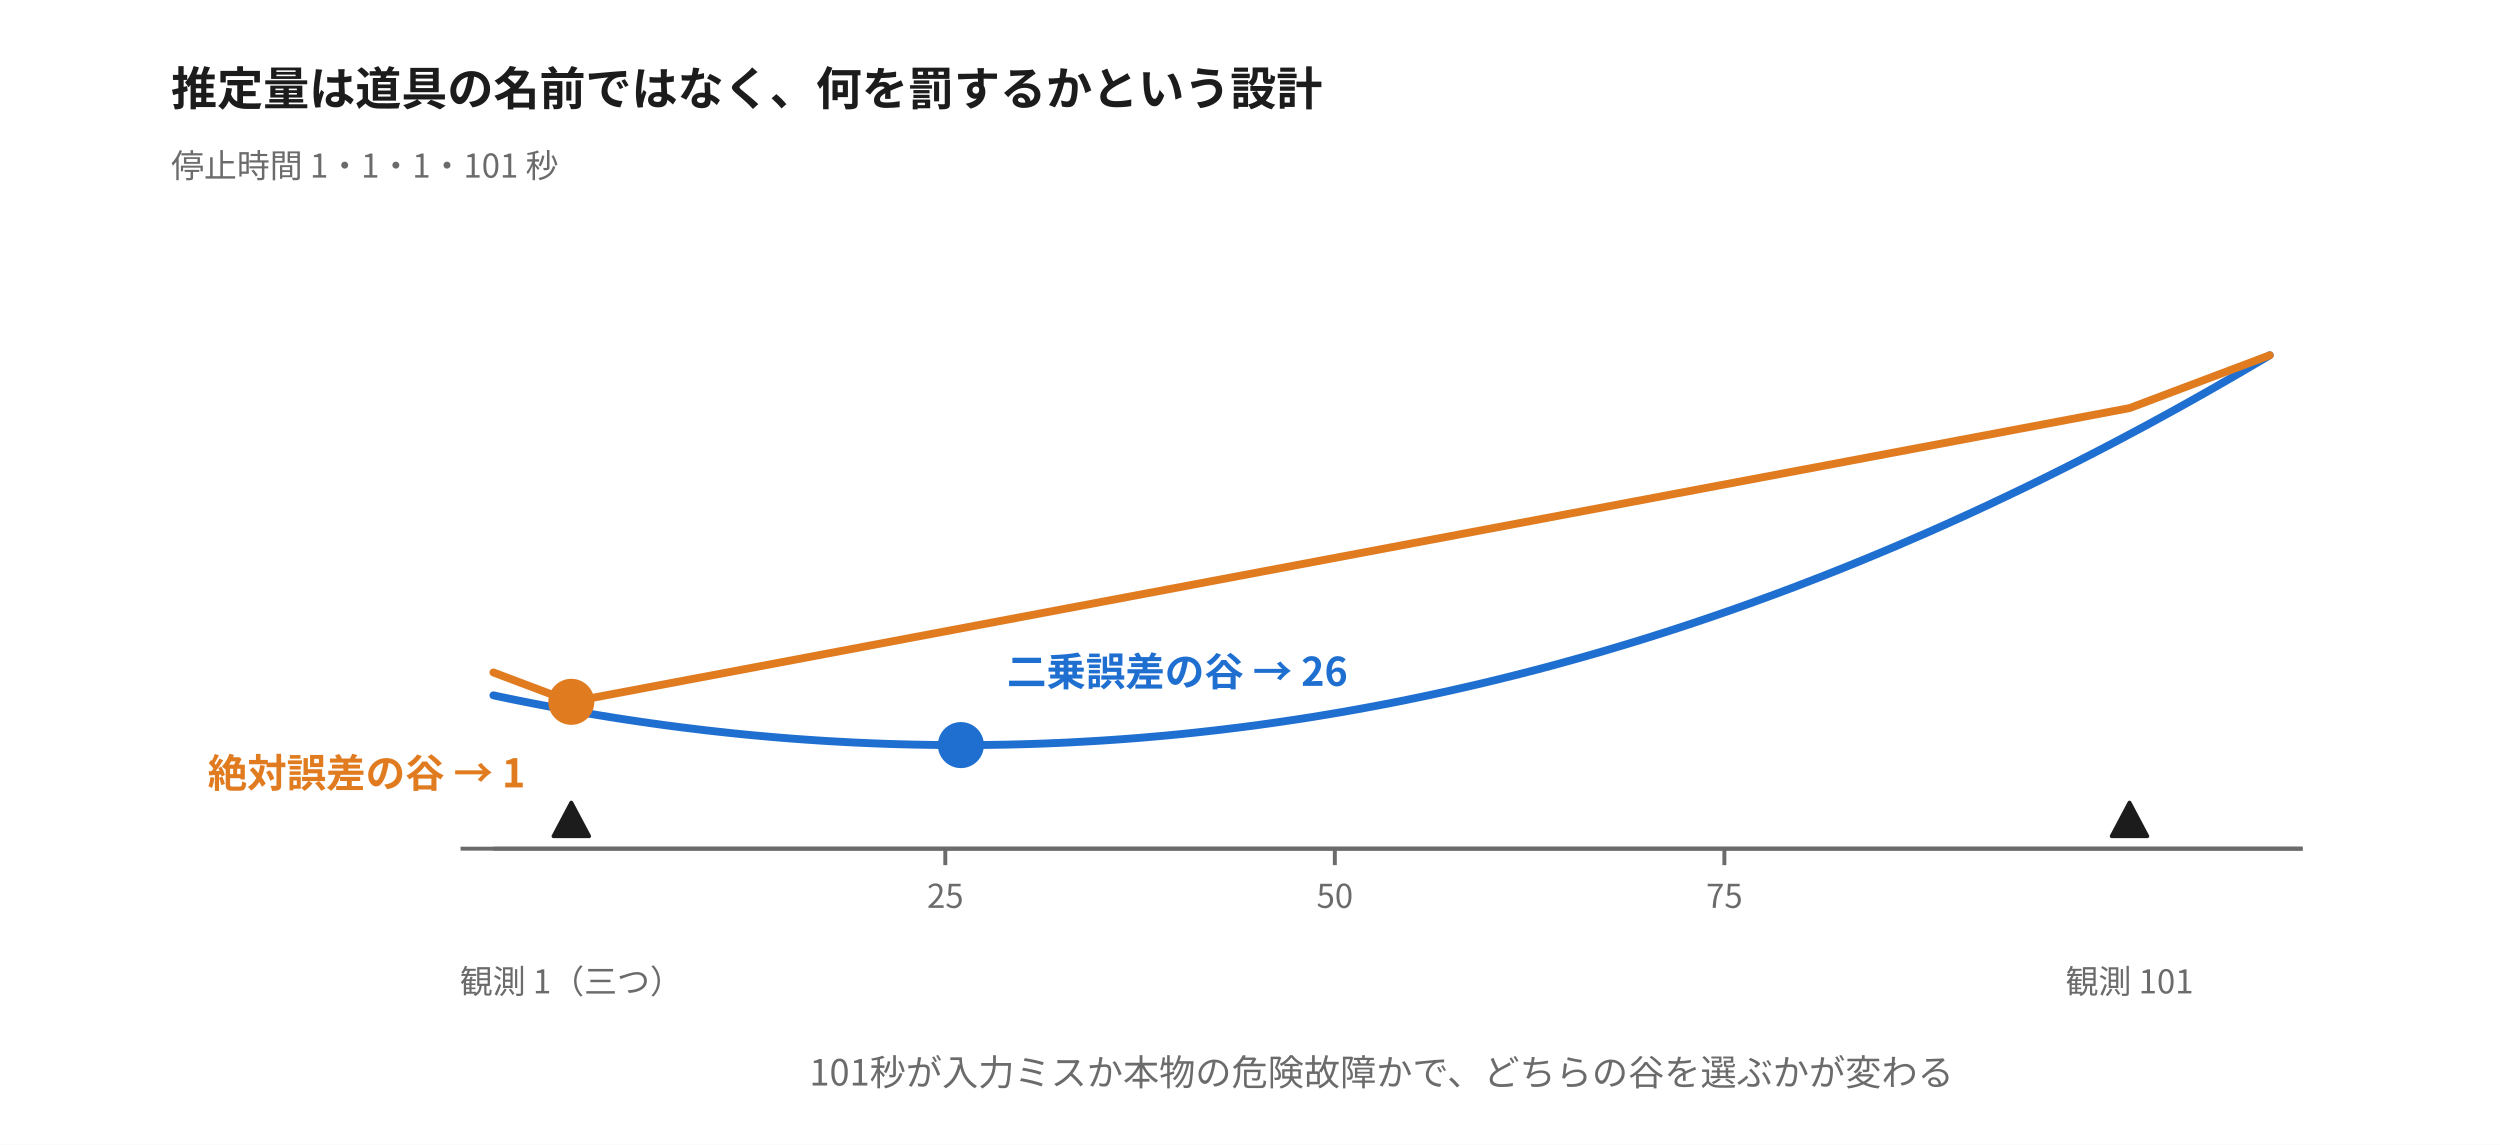
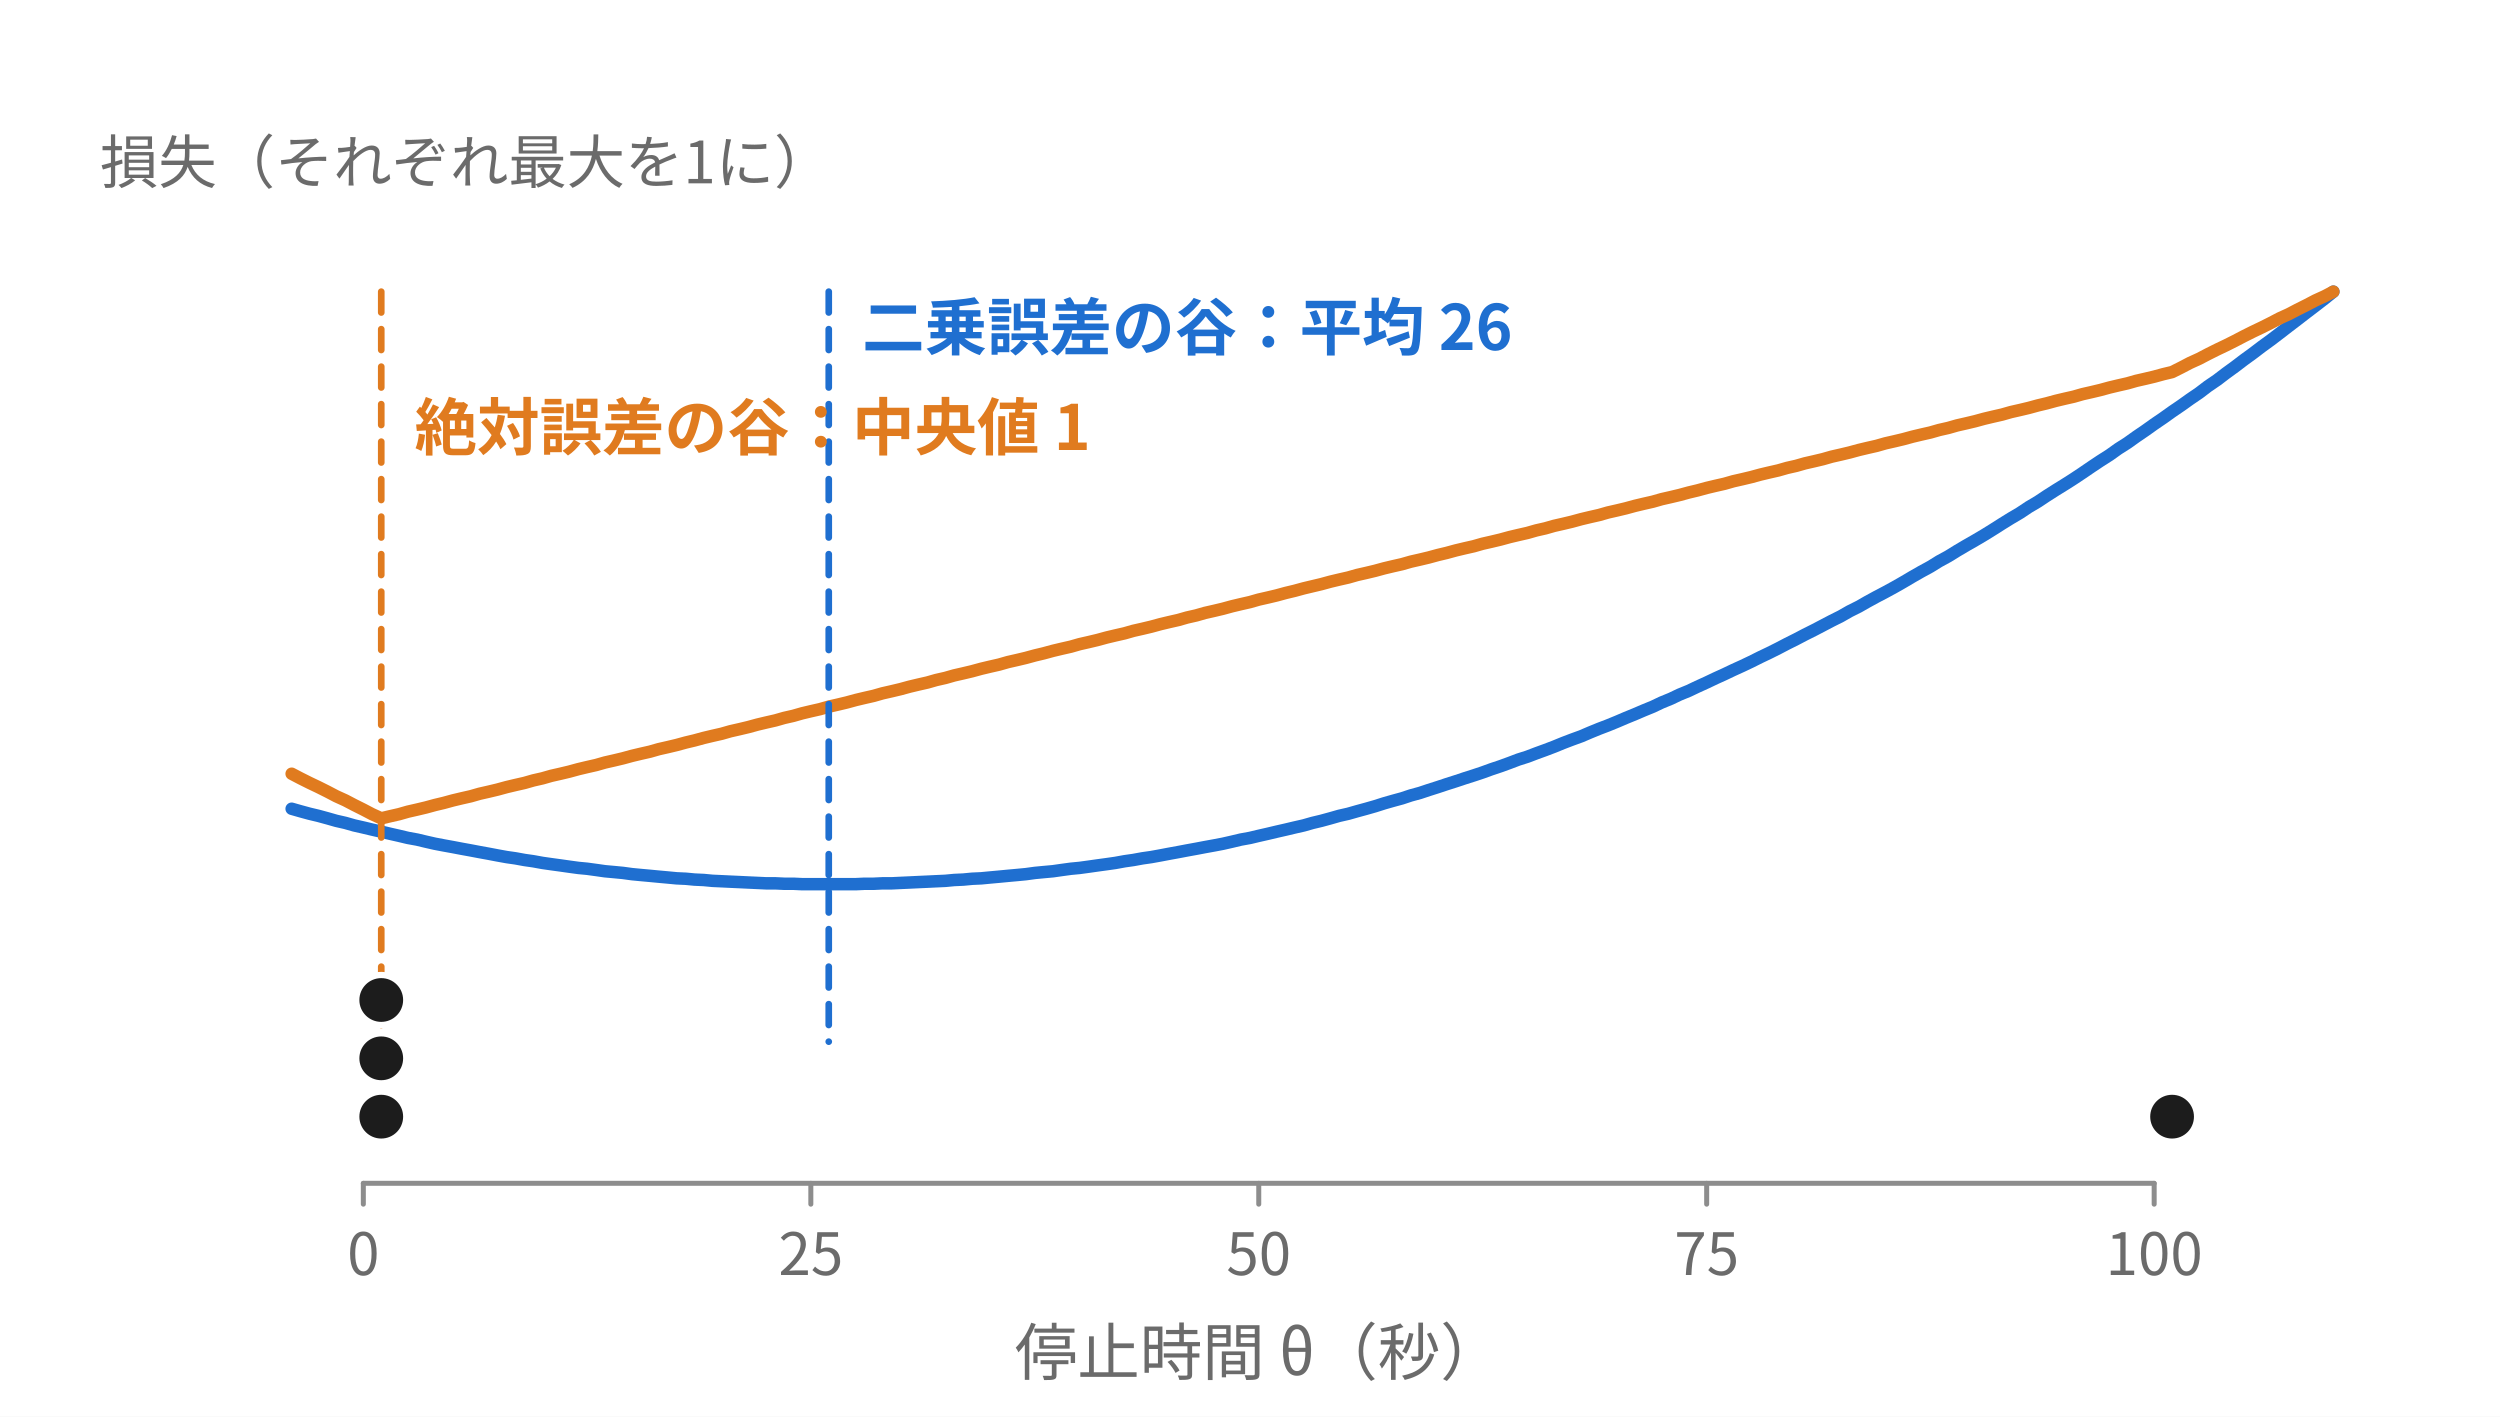
- <svg xmlns="http://www.w3.org/2000/svg" viewBox="0 0 760 348" role="img" aria-labelledby="title desc">
-   <rect x="0" y="0" width="760" height="348" fill="#ffffff" />
-   <text x="52" y="32" font-family="Noto Sans CJK JP, Hiragino Sans, Noto Sans JP, Yu Gothic, sans-serif" font-size="14" fill="#1c1c1c" text-anchor="start" font-weight="700">推定量は道具の名前ではなく、何を罰するかという設計</text>
-   <text x="52" y="54" font-family="Noto Sans CJK JP, Hiragino Sans, Noto Sans JP, Yu Gothic, sans-serif" font-size="10" fill="#6b6b6b" text-anchor="start" font-weight="400">停止時間 1・1・1・101 秒</text>
-   <path d="M 150 211.39 L 152.37 211.89 L 154.74 212.38 L 157.11 212.87 L 159.47 213.34 L 161.84 213.81 L 164.21 214.26 L 166.58 214.71 L 168.95 215.15 L 171.32 215.59 L 173.68 216.01 L 176.05 216.43 L 178.42 216.83 L 180.79 217.23 L 183.16 217.62 L 185.53 218.01 L 187.89 218.38 L 190.26 218.74 L 192.63 219.1 L 195 219.45 L 197.37 219.79 L 199.74 220.12 L 202.11 220.45 L 204.47 220.76 L 206.84 221.07 L 209.21 221.36 L 211.58 221.65 L 213.95 221.94 L 216.32 222.21 L 218.68 222.47 L 221.05 222.73 L 223.42 222.98 L 225.79 223.22 L 228.16 223.45 L 230.53 223.67 L 232.89 223.88 L 235.26 224.09 L 237.63 224.29 L 240 224.48 L 242.37 224.66 L 244.74 224.83 L 247.11 224.99 L 249.47 225.15 L 251.84 225.3 L 254.21 225.43 L 256.58 225.56 L 258.95 225.69 L 261.32 225.8 L 263.68 225.9 L 266.05 226 L 268.42 226.09 L 270.79 226.17 L 273.16 226.24 L 275.53 226.3 L 277.89 226.36 L 280.26 226.4 L 282.63 226.44 L 285 226.47 L 287.37 226.49 L 289.74 226.5 L 292.11 226.51 L 294.47 226.5 L 296.84 226.49 L 299.21 226.47 L 301.58 226.44 L 303.95 226.4 L 306.32 226.36 L 308.68 226.3 L 311.05 226.24 L 313.42 226.17 L 315.79 226.09 L 318.16 226 L 320.53 225.9 L 322.89 225.8 L 325.26 225.69 L 327.63 225.56 L 330 225.43 L 332.37 225.3 L 334.74 225.15 L 337.11 224.99 L 339.47 224.83 L 341.84 224.66 L 344.21 224.48 L 346.58 224.29 L 348.95 224.09 L 351.32 223.88 L 353.68 223.67 L 356.05 223.45 L 358.42 223.22 L 360.79 222.98 L 363.16 222.73 L 365.53 222.47 L 367.89 222.21 L 370.26 221.94 L 372.63 221.65 L 375 221.36 L 377.37 221.07 L 379.74 220.76 L 382.11 220.45 L 384.47 220.12 L 386.84 219.79 L 389.21 219.45 L 391.58 219.1 L 393.95 218.74 L 396.32 218.38 L 398.68 218.01 L 401.05 217.62 L 403.42 217.23 L 405.79 216.83 L 408.16 216.43 L 410.53 216.01 L 412.89 215.59 L 415.26 215.15 L 417.63 214.71 L 420 214.26 L 422.37 213.81 L 424.74 213.34 L 427.11 212.87 L 429.47 212.38 L 431.84 211.89 L 434.21 211.39 L 436.58 210.88 L 438.95 210.37 L 441.32 209.84 L 443.68 209.31 L 446.05 208.77 L 448.42 208.22 L 450.79 207.66 L 453.16 207.09 L 455.53 206.52 L 457.89 205.93 L 460.26 205.34 L 462.63 204.74 L 465 204.13 L 467.37 203.52 L 469.74 202.89 L 472.11 202.26 L 474.47 201.61 L 476.84 200.96 L 479.21 200.3 L 481.58 199.64 L 483.95 198.96 L 486.32 198.28 L 488.68 197.58 L 491.05 196.88 L 493.42 196.17 L 495.79 195.45 L 498.16 194.73 L 500.53 193.99 L 502.89 193.25 L 505.26 192.5 L 507.63 191.74 L 510 190.97 L 512.37 190.19 L 514.74 189.41 L 517.11 188.61 L 519.47 187.81 L 521.84 187 L 524.21 186.18 L 526.58 185.36 L 528.95 184.52 L 531.32 183.68 L 533.68 182.82 L 536.05 181.96 L 538.42 181.09 L 540.79 180.22 L 543.16 179.33 L 545.53 178.44 L 547.89 177.53 L 550.26 176.62 L 552.63 175.7 L 555 174.77 L 557.37 173.84 L 559.74 172.89 L 562.11 171.94 L 564.47 170.98 L 566.84 170.01 L 569.21 169.03 L 571.58 168.04 L 573.95 167.05 L 576.32 166.05 L 578.68 165.03 L 581.05 164.01 L 583.42 162.98 L 585.79 161.95 L 588.16 160.9 L 590.53 159.85 L 592.89 158.79 L 595.26 157.71 L 597.63 156.64 L 600 155.55 L 602.37 154.45 L 604.74 153.35 L 607.11 152.23 L 609.47 151.11 L 611.84 149.98 L 614.21 148.85 L 616.58 147.7 L 618.95 146.55 L 621.32 145.38 L 623.68 144.21 L 626.05 143.03 L 628.42 141.84 L 630.79 140.65 L 633.16 139.44 L 635.53 138.23 L 637.89 137.01 L 640.26 135.78 L 642.63 134.54 L 645 133.29 L 647.37 132.03 L 649.74 130.77 L 652.11 129.5 L 654.47 128.22 L 656.84 126.93 L 659.21 125.63 L 661.58 124.33 L 663.95 123.01 L 666.32 121.69 L 668.68 120.36 L 671.05 119.02 L 673.42 117.67 L 675.79 116.31 L 678.16 114.95 L 680.53 113.58 L 682.89 112.19 L 685.26 110.8 L 687.63 109.41 L 690 108" fill="none" stroke="#1f6fd0" stroke-width="2.4" stroke-linecap="round" stroke-linejoin="round" opacity="1" />
-   <circle cx="292.11" cy="226.509" r="6.5" fill="#1f6fd0" stroke="#1f6fd0" stroke-width="1.0" opacity="1" />
-   <text x="306.11" y="208.509" font-family="Noto Sans CJK JP, Hiragino Sans, Noto Sans JP, Yu Gothic, sans-serif" font-size="12" fill="#1f6fd0" text-anchor="start" font-weight="700">二乗誤差の谷 → 26</text>
-   <path d="M 150 204.43 L 152.37 205.32 L 154.74 206.21 L 157.11 207.11 L 159.47 208 L 161.84 208.89 L 164.21 209.79 L 166.58 210.68 L 168.95 211.57 L 171.32 212.46 L 173.68 213.36 L 176.05 212.91 L 178.42 212.46 L 180.79 212.02 L 183.16 211.57 L 185.53 211.12 L 187.89 210.68 L 190.26 210.23 L 192.63 209.79 L 195 209.34 L 197.37 208.89 L 199.74 208.45 L 202.11 208 L 204.47 207.55 L 206.84 207.11 L 209.21 206.66 L 211.58 206.21 L 213.95 205.77 L 216.32 205.32 L 218.68 204.88 L 221.05 204.43 L 223.42 203.98 L 225.79 203.54 L 228.16 203.09 L 230.53 202.64 L 232.89 202.2 L 235.26 201.75 L 237.63 201.3 L 240 200.86 L 242.37 200.41 L 244.74 199.96 L 247.11 199.52 L 249.47 199.07 L 251.84 198.62 L 254.21 198.18 L 256.58 197.73 L 258.95 197.29 L 261.32 196.84 L 263.68 196.39 L 266.05 195.95 L 268.42 195.5 L 270.79 195.05 L 273.16 194.61 L 275.53 194.16 L 277.89 193.71 L 280.26 193.27 L 282.63 192.82 L 285 192.38 L 287.37 191.93 L 289.74 191.48 L 292.11 191.04 L 294.47 190.59 L 296.84 190.14 L 299.21 189.7 L 301.58 189.25 L 303.95 188.8 L 306.32 188.36 L 308.68 187.91 L 311.05 187.46 L 313.42 187.02 L 315.79 186.57 L 318.16 186.12 L 320.53 185.68 L 322.89 185.23 L 325.26 184.79 L 327.63 184.34 L 330 183.89 L 332.37 183.45 L 334.74 183 L 337.11 182.55 L 339.47 182.11 L 341.84 181.66 L 344.21 181.21 L 346.58 180.77 L 348.95 180.32 L 351.32 179.88 L 353.68 179.43 L 356.05 178.98 L 358.42 178.54 L 360.79 178.09 L 363.16 177.64 L 365.53 177.2 L 367.89 176.75 L 370.26 176.3 L 372.63 175.86 L 375 175.41 L 377.37 174.96 L 379.74 174.52 L 382.11 174.07 L 384.47 173.62 L 386.84 173.18 L 389.21 172.73 L 391.58 172.29 L 393.95 171.84 L 396.32 171.39 L 398.68 170.95 L 401.05 170.5 L 403.42 170.05 L 405.79 169.61 L 408.16 169.16 L 410.53 168.71 L 412.89 168.27 L 415.26 167.82 L 417.63 167.38 L 420 166.93 L 422.37 166.48 L 424.74 166.04 L 427.11 165.59 L 429.47 165.14 L 431.84 164.7 L 434.21 164.25 L 436.58 163.8 L 438.95 163.36 L 441.32 162.91 L 443.68 162.46 L 446.05 162.02 L 448.42 161.57 L 450.79 161.12 L 453.16 160.68 L 455.53 160.23 L 457.89 159.79 L 460.26 159.34 L 462.63 158.89 L 465 158.45 L 467.37 158 L 469.74 157.55 L 472.11 157.11 L 474.47 156.66 L 476.84 156.21 L 479.21 155.77 L 481.58 155.32 L 483.95 154.88 L 486.32 154.43 L 488.68 153.98 L 491.05 153.54 L 493.42 153.09 L 495.79 152.64 L 498.16 152.2 L 500.53 151.75 L 502.89 151.3 L 505.26 150.86 L 507.63 150.41 L 510 149.96 L 512.37 149.52 L 514.74 149.07 L 517.11 148.62 L 519.47 148.18 L 521.84 147.73 L 524.21 147.29 L 526.58 146.84 L 528.95 146.39 L 531.32 145.95 L 533.68 145.5 L 536.05 145.05 L 538.42 144.61 L 540.79 144.16 L 543.16 143.71 L 545.53 143.27 L 547.89 142.82 L 550.26 142.38 L 552.63 141.93 L 555 141.48 L 557.37 141.04 L 559.74 140.59 L 562.11 140.14 L 564.47 139.7 L 566.84 139.25 L 569.21 138.8 L 571.58 138.36 L 573.95 137.91 L 576.32 137.46 L 578.68 137.02 L 581.05 136.57 L 583.42 136.12 L 585.79 135.68 L 588.16 135.23 L 590.53 134.79 L 592.89 134.34 L 595.26 133.89 L 597.63 133.45 L 600 133 L 602.37 132.55 L 604.74 132.11 L 607.11 131.66 L 609.47 131.21 L 611.84 130.77 L 614.21 130.32 L 616.58 129.88 L 618.95 129.43 L 621.32 128.98 L 623.68 128.54 L 626.05 128.09 L 628.42 127.64 L 630.79 127.2 L 633.16 126.75 L 635.53 126.3 L 637.89 125.86 L 640.26 125.41 L 642.63 124.96 L 645 124.52 L 647.37 124.07 L 649.74 123.18 L 652.11 122.29 L 654.47 121.39 L 656.84 120.5 L 659.21 119.61 L 661.58 118.71 L 663.95 117.82 L 666.32 116.93 L 668.68 116.04 L 671.05 115.14 L 673.42 114.25 L 675.79 113.36 L 678.16 112.46 L 680.53 111.57 L 682.89 110.68 L 685.26 109.79 L 687.63 108.89 L 690 108" fill="none" stroke="#e07b1f" stroke-width="2.4" stroke-linecap="round" stroke-linejoin="round" opacity="1" />
-   <circle cx="173.68" cy="213.357" r="6.5" fill="#e07b1f" stroke="#e07b1f" stroke-width="1.0" opacity="1" />
-   <text x="159.68" y="239.357" font-family="Noto Sans CJK JP, Hiragino Sans, Noto Sans JP, Yu Gothic, sans-serif" font-size="12" fill="#e07b1f" text-anchor="end" font-weight="700">絶対誤差の谷 → 1</text>
-   <line x1="150" y1="258" x2="700" y2="258" stroke="#6b6b6b" stroke-width="1.2" stroke-linecap="butt" opacity="1" />
-   <path d="M 173.68 244 L 179.08 254.2 L 168.28 254.2 Z" fill="#1c1c1c" stroke="#1c1c1c" stroke-width="1.2" stroke-linecap="round" stroke-linejoin="round" opacity="1" />
-   <path d="M 647.37 244 L 652.77 254.2 L 641.97 254.2 Z" fill="#1c1c1c" stroke="#1c1c1c" stroke-width="1.2" stroke-linecap="round" stroke-linejoin="round" opacity="1" />
-   <text x="173.68" y="302" font-family="Noto Sans CJK JP, Hiragino Sans, Noto Sans JP, Yu Gothic, sans-serif" font-size="10" fill="#6b6b6b" text-anchor="middle" font-weight="400">観測 1（三つ）</text>
-   <text x="647.37" y="302" font-family="Noto Sans CJK JP, Hiragino Sans, Noto Sans JP, Yu Gothic, sans-serif" font-size="10" fill="#6b6b6b" text-anchor="middle" font-weight="400">観測 101</text>
-   <line x1="140" y1="258" x2="700" y2="258" stroke="#6b6b6b" stroke-width="1.2" stroke-linecap="butt" opacity="1" />
-   <line x1="287.37" y1="258" x2="287.37" y2="263" stroke="#6b6b6b" stroke-width="1.2" stroke-linecap="butt" opacity="1" />
-   <text x="287.37" y="276" font-family="Noto Sans CJK JP, Hiragino Sans, Noto Sans JP, Yu Gothic, sans-serif" font-size="10" fill="#6b6b6b" text-anchor="middle" font-weight="400">25</text>
-   <line x1="405.79" y1="258" x2="405.79" y2="263" stroke="#6b6b6b" stroke-width="1.2" stroke-linecap="butt" opacity="1" />
-   <text x="405.79" y="276" font-family="Noto Sans CJK JP, Hiragino Sans, Noto Sans JP, Yu Gothic, sans-serif" font-size="10" fill="#6b6b6b" text-anchor="middle" font-weight="400">50</text>
-   <line x1="524.21" y1="258" x2="524.21" y2="263" stroke="#6b6b6b" stroke-width="1.2" stroke-linecap="butt" opacity="1" />
-   <text x="524.21" y="276" font-family="Noto Sans CJK JP, Hiragino Sans, Noto Sans JP, Yu Gothic, sans-serif" font-size="10" fill="#6b6b6b" text-anchor="middle" font-weight="400">75</text>
-   <text x="420" y="330" font-family="Noto Sans CJK JP, Hiragino Sans, Noto Sans JP, Yu Gothic, sans-serif" font-size="11" fill="#6b6b6b" text-anchor="middle" font-weight="400">101秒が入力ミスか本物の危険故障かで、どちらの谷を選ぶかが変わる</text>
+ <svg xmlns="http://www.w3.org/2000/svg" viewBox="0 0 600 340" role="img" aria-labelledby="title">
+   <rect x="0" y="0" width="600" height="340" fill="#ffffff" />
+   <path d="M 70 194.1 L 72.1 194.7 L 74.3 195.3 L 76.4 195.8 L 78.6 196.4 L 80.7 197 L 82.9 197.5 L 85 198.1 L 87.2 198.6 L 89.3 199.1 L 91.5 199.6 L 93.6 200.1 L 95.8 200.6 L 97.9 201.1 L 100.1 201.5 L 102.2 202 L 104.4 202.5 L 106.5 202.9 L 108.7 203.3 L 110.8 203.7 L 113 204.1 L 115.1 204.5 L 117.3 204.9 L 119.4 205.3 L 121.6 205.7 L 123.7 206 L 125.9 206.4 L 128 206.7 L 130.2 207.1 L 132.3 207.4 L 134.5 207.7 L 136.6 208 L 138.8 208.3 L 140.9 208.5 L 143.1 208.8 L 145.2 209.1 L 147.4 209.3 L 149.5 209.5 L 151.7 209.8 L 153.8 210 L 156 210.2 L 158.1 210.4 L 160.3 210.6 L 162.4 210.8 L 164.6 210.9 L 166.7 211.1 L 168.9 211.2 L 171 211.4 L 173.2 211.5 L 175.3 211.6 L 177.5 211.7 L 179.6 211.8 L 181.8 211.9 L 183.9 212 L 186.1 212 L 188.2 212.1 L 190.4 212.1 L 192.5 212.2 L 194.6 212.2 L 196.8 212.2 L 198.9 212.2 L 201.1 212.2 L 203.2 212.2 L 205.4 212.2 L 207.5 212.1 L 209.7 212.1 L 211.8 212 L 214 212 L 216.1 211.9 L 218.3 211.8 L 220.4 211.7 L 222.6 211.6 L 224.7 211.5 L 226.9 211.4 L 229 211.2 L 231.2 211.1 L 233.3 210.9 L 235.5 210.8 L 237.6 210.6 L 239.8 210.4 L 241.9 210.2 L 244.1 210 L 246.2 209.8 L 248.4 209.5 L 250.5 209.3 L 252.7 209.1 L 254.8 208.8 L 257 208.5 L 259.1 208.3 L 261.3 208 L 263.4 207.7 L 265.6 207.4 L 267.7 207.1 L 269.9 206.7 L 272 206.4 L 274.2 206 L 276.3 205.7 L 278.5 205.3 L 280.6 204.9 L 282.8 204.5 L 284.9 204.1 L 287.1 203.7 L 289.2 203.3 L 291.4 202.9 L 293.5 202.5 L 295.7 202 L 297.8 201.5 L 300 201.1 L 302.1 200.6 L 304.3 200.1 L 306.4 199.6 L 308.6 199.1 L 310.7 198.6 L 312.9 198.1 L 315 197.5 L 317.1 197 L 319.3 196.4 L 321.4 195.8 L 323.6 195.3 L 325.7 194.7 L 327.9 194.1 L 330 193.5 L 332.2 192.8 L 334.3 192.2 L 336.5 191.6 L 338.6 190.9 L 340.8 190.3 L 342.9 189.6 L 345.1 188.9 L 347.2 188.2 L 349.4 187.5 L 351.5 186.8 L 353.7 186.1 L 355.8 185.4 L 358 184.6 L 360.1 183.9 L 362.3 183.1 L 364.4 182.3 L 366.6 181.6 L 368.7 180.8 L 370.9 180 L 373 179.2 L 375.2 178.3 L 377.3 177.5 L 379.5 176.7 L 381.6 175.8 L 383.8 174.9 L 385.9 174.1 L 388.1 173.2 L 390.2 172.3 L 392.4 171.4 L 394.5 170.5 L 396.7 169.6 L 398.8 168.6 L 401 167.7 L 403.1 166.7 L 405.3 165.8 L 407.4 164.8 L 409.6 163.8 L 411.7 162.8 L 413.9 161.8 L 416 160.8 L 418.2 159.8 L 420.3 158.8 L 422.5 157.7 L 424.6 156.7 L 426.8 155.6 L 428.9 154.5 L 431.1 153.4 L 433.2 152.3 L 435.4 151.2 L 437.5 150.1 L 439.6 149 L 441.8 147.9 L 443.9 146.7 L 446.1 145.6 L 448.2 144.4 L 450.4 143.2 L 452.5 142.1 L 454.7 140.9 L 456.8 139.7 L 459 138.4 L 461.1 137.2 L 463.3 136 L 465.4 134.7 L 467.6 133.5 L 469.7 132.2 L 471.9 130.9 L 474 129.7 L 476.2 128.4 L 478.3 127.1 L 480.5 125.7 L 482.6 124.4 L 484.8 123.1 L 486.9 121.7 L 489.1 120.4 L 491.2 119 L 493.4 117.6 L 495.5 116.3 L 497.7 114.9 L 499.8 113.5 L 502 112 L 504.1 110.6 L 506.3 109.2 L 508.4 107.7 L 510.6 106.3 L 512.7 104.8 L 514.9 103.3 L 517 101.8 L 519.2 100.3 L 521.3 98.8 L 523.5 97.3 L 525.6 95.8 L 527.8 94.3 L 529.9 92.7 L 532.1 91.2 L 534.2 89.6 L 536.4 88 L 538.5 86.4 L 540.7 84.8 L 542.8 83.2 L 545 81.6 L 547.1 80 L 549.3 78.3 L 551.4 76.7 L 553.6 75 L 555.7 73.4 L 557.9 71.7 L 560 70" fill="none" stroke="#1f6fd0" stroke-width="3" stroke-linejoin="round" stroke-linecap="round" />
+   <path d="M 70 185.7 L 72.1 186.8 L 74.3 187.9 L 76.4 188.9 L 78.6 190 L 80.7 191.1 L 82.9 192.1 L 85 193.2 L 87.2 194.3 L 89.3 195.4 L 91.5 196.4 L 93.6 195.9 L 95.8 195.4 L 97.9 194.8 L 100.1 194.3 L 102.2 193.8 L 104.4 193.2 L 106.5 192.7 L 108.7 192.1 L 110.8 191.6 L 113 191.1 L 115.1 190.5 L 117.3 190 L 119.4 189.5 L 121.6 188.9 L 123.7 188.4 L 125.9 187.9 L 128 187.3 L 130.2 186.8 L 132.3 186.2 L 134.5 185.7 L 136.6 185.2 L 138.8 184.6 L 140.9 184.1 L 143.1 183.6 L 145.2 183 L 147.4 182.5 L 149.5 182 L 151.7 181.4 L 153.8 180.9 L 156 180.4 L 158.1 179.8 L 160.3 179.3 L 162.4 178.8 L 164.6 178.2 L 166.7 177.7 L 168.9 177.1 L 171 176.6 L 173.2 176.1 L 175.3 175.5 L 177.5 175 L 179.6 174.5 L 181.8 173.9 L 183.9 173.4 L 186.1 172.9 L 188.2 172.3 L 190.4 171.8 L 192.5 171.2 L 194.6 170.7 L 196.8 170.2 L 198.9 169.6 L 201.1 169.1 L 203.2 168.6 L 205.4 168 L 207.5 167.5 L 209.7 167 L 211.8 166.4 L 214 165.9 L 216.1 165.4 L 218.3 164.8 L 220.4 164.3 L 222.6 163.8 L 224.7 163.2 L 226.9 162.7 L 229 162.1 L 231.2 161.6 L 233.3 161.1 L 235.5 160.5 L 237.6 160 L 239.8 159.5 L 241.9 158.9 L 244.1 158.4 L 246.2 157.9 L 248.4 157.3 L 250.5 156.8 L 252.7 156.2 L 254.8 155.7 L 257 155.2 L 259.1 154.6 L 261.3 154.1 L 263.4 153.6 L 265.6 153 L 267.7 152.5 L 269.9 152 L 272 151.4 L 274.2 150.9 L 276.3 150.4 L 278.5 149.8 L 280.6 149.3 L 282.8 148.8 L 284.9 148.2 L 287.1 147.7 L 289.2 147.1 L 291.4 146.6 L 293.5 146.1 L 295.7 145.5 L 297.8 145 L 300 144.5 L 302.1 143.9 L 304.3 143.4 L 306.4 142.9 L 308.6 142.3 L 310.7 141.8 L 312.9 141.2 L 315 140.7 L 317.1 140.2 L 319.3 139.6 L 321.4 139.1 L 323.6 138.6 L 325.7 138 L 327.9 137.5 L 330 137 L 332.2 136.4 L 334.3 135.9 L 336.5 135.4 L 338.6 134.8 L 340.8 134.3 L 342.9 133.8 L 345.1 133.2 L 347.2 132.7 L 349.4 132.1 L 351.5 131.6 L 353.7 131.1 L 355.8 130.5 L 358 130 L 360.1 129.5 L 362.3 128.9 L 364.4 128.4 L 366.6 127.9 L 368.7 127.3 L 370.9 126.8 L 373 126.2 L 375.2 125.7 L 377.3 125.2 L 379.5 124.6 L 381.6 124.1 L 383.8 123.6 L 385.9 123 L 388.1 122.5 L 390.2 122 L 392.4 121.4 L 394.5 120.9 L 396.7 120.4 L 398.8 119.8 L 401 119.3 L 403.1 118.8 L 405.3 118.2 L 407.4 117.7 L 409.6 117.1 L 411.7 116.6 L 413.9 116.1 L 416 115.5 L 418.2 115 L 420.3 114.5 L 422.5 113.9 L 424.6 113.4 L 426.8 112.9 L 428.9 112.3 L 431.1 111.8 L 433.2 111.2 L 435.4 110.7 L 437.5 110.2 L 439.6 109.6 L 441.8 109.1 L 443.9 108.6 L 446.1 108 L 448.2 107.5 L 450.4 107 L 452.5 106.4 L 454.7 105.9 L 456.8 105.4 L 459 104.8 L 461.1 104.3 L 463.3 103.8 L 465.4 103.2 L 467.6 102.7 L 469.7 102.1 L 471.9 101.6 L 474 101.1 L 476.2 100.5 L 478.3 100 L 480.5 99.5 L 482.6 98.9 L 484.8 98.4 L 486.9 97.9 L 489.1 97.3 L 491.2 96.8 L 493.4 96.2 L 495.5 95.7 L 497.7 95.2 L 499.8 94.6 L 502 94.1 L 504.1 93.6 L 506.3 93 L 508.4 92.5 L 510.6 92 L 512.7 91.4 L 514.9 90.9 L 517 90.4 L 519.2 89.8 L 521.3 89.3 L 523.5 88.2 L 525.6 87.1 L 527.8 86.1 L 529.9 85 L 532.1 83.9 L 534.2 82.9 L 536.4 81.8 L 538.5 80.7 L 540.7 79.6 L 542.8 78.6 L 545 77.5 L 547.1 76.4 L 549.3 75.4 L 551.4 74.3 L 553.6 73.2 L 555.7 72.1 L 557.9 71.1 L 560 70" fill="none" stroke="#e07b1f" stroke-width="3" stroke-linejoin="round" stroke-linecap="round" />
+   <line x1="198.9" y1="70" x2="198.9" y2="250" stroke="#1f6fd0" stroke-width="1.6" stroke-dasharray="5 4" stroke-linecap="round" />
+   <line x1="91.5" y1="70" x2="91.5" y2="250" stroke="#e07b1f" stroke-width="1.6" stroke-dasharray="5 4" stroke-linecap="round" />
+   <text x="206.9" y="84" font-family="Noto Sans CJK JP, Hiragino Sans, Yu Gothic, sans-serif" font-size="15" text-anchor="start" font-weight="700" fill="#1f6fd0">二乗誤差の谷：平均 26</text>
+   <text x="99.5" y="108" font-family="Noto Sans CJK JP, Hiragino Sans, Yu Gothic, sans-serif" font-size="15" text-anchor="start" font-weight="700" fill="#e07b1f">絶対誤差の谷：中央値 1</text>
+   <circle cx="91.5" cy="268" r="6" fill="#1c1c1c" stroke="#ffffff" stroke-width="1.5" />
+   <circle cx="91.5" cy="254" r="6" fill="#1c1c1c" stroke="#ffffff" stroke-width="1.5" />
+   <circle cx="91.5" cy="240" r="6" fill="#1c1c1c" stroke="#ffffff" stroke-width="1.5" />
+   <circle cx="521.3" cy="268" r="6" fill="#1c1c1c" stroke="#ffffff" stroke-width="1.5" />
+   <line x1="87.2" y1="284" x2="517" y2="284" stroke="#8d8d8d" stroke-width="1.2" stroke-linecap="round" />
+   <line x1="87.2" y1="284" x2="87.2" y2="289" stroke="#8d8d8d" stroke-width="1.2" stroke-linecap="round" />
+   <text x="87.2" y="306" font-family="Noto Sans CJK JP, Hiragino Sans, Yu Gothic, sans-serif" font-size="14" text-anchor="middle" fill="#6b6b6b">0</text>
+   <line x1="194.6" y1="284" x2="194.6" y2="289" stroke="#8d8d8d" stroke-width="1.2" stroke-linecap="round" />
+   <text x="194.6" y="306" font-family="Noto Sans CJK JP, Hiragino Sans, Yu Gothic, sans-serif" font-size="14" text-anchor="middle" fill="#6b6b6b">25</text>
+   <line x1="302.1" y1="284" x2="302.1" y2="289" stroke="#8d8d8d" stroke-width="1.2" stroke-linecap="round" />
+   <text x="302.1" y="306" font-family="Noto Sans CJK JP, Hiragino Sans, Yu Gothic, sans-serif" font-size="14" text-anchor="middle" fill="#6b6b6b">50</text>
+   <line x1="409.6" y1="284" x2="409.6" y2="289" stroke="#8d8d8d" stroke-width="1.2" stroke-linecap="round" />
+   <text x="409.6" y="306" font-family="Noto Sans CJK JP, Hiragino Sans, Yu Gothic, sans-serif" font-size="14" text-anchor="middle" fill="#6b6b6b">75</text>
+   <line x1="517" y1="284" x2="517" y2="289" stroke="#8d8d8d" stroke-width="1.2" stroke-linecap="round" />
+   <text x="517" y="306" font-family="Noto Sans CJK JP, Hiragino Sans, Yu Gothic, sans-serif" font-size="14" text-anchor="middle" fill="#6b6b6b">100</text>
+   <text x="302.1" y="330" font-family="Noto Sans CJK JP, Hiragino Sans, Yu Gothic, sans-serif" font-size="15" text-anchor="middle" fill="#6b6b6b">停止時間 θ（秒）</text>
+   <text x="24" y="44" font-family="Noto Sans CJK JP, Hiragino Sans, Yu Gothic, sans-serif" font-size="14" text-anchor="start" fill="#6b6b6b">損失（それぞれ最大を1に）</text>
</svg>
